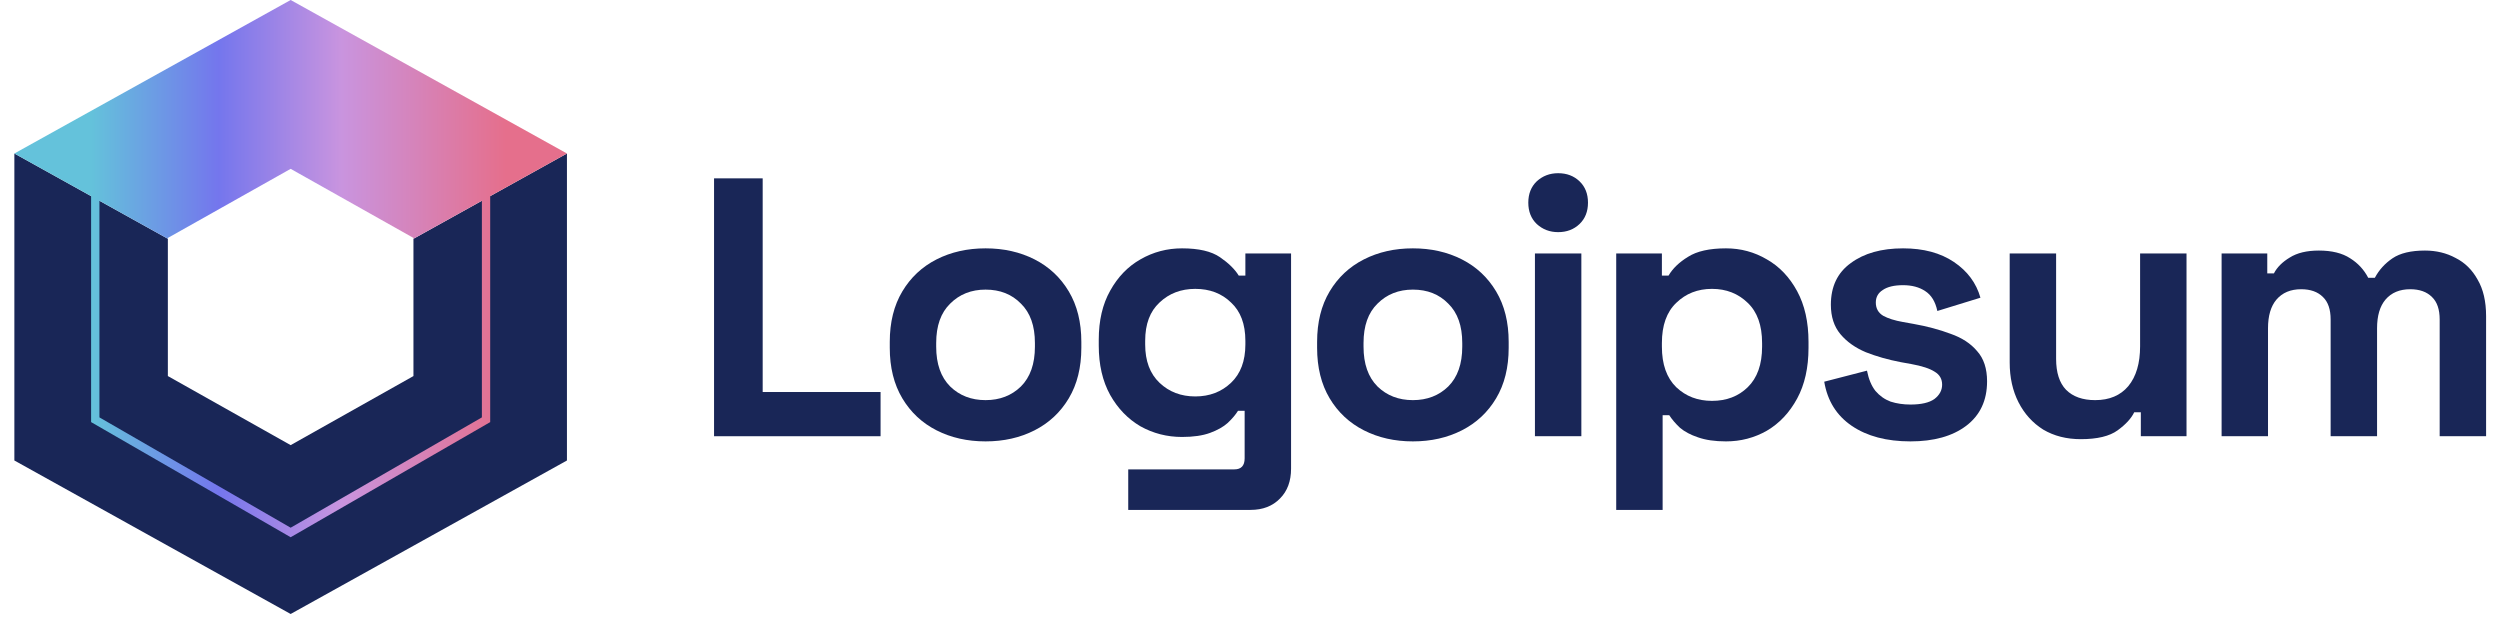
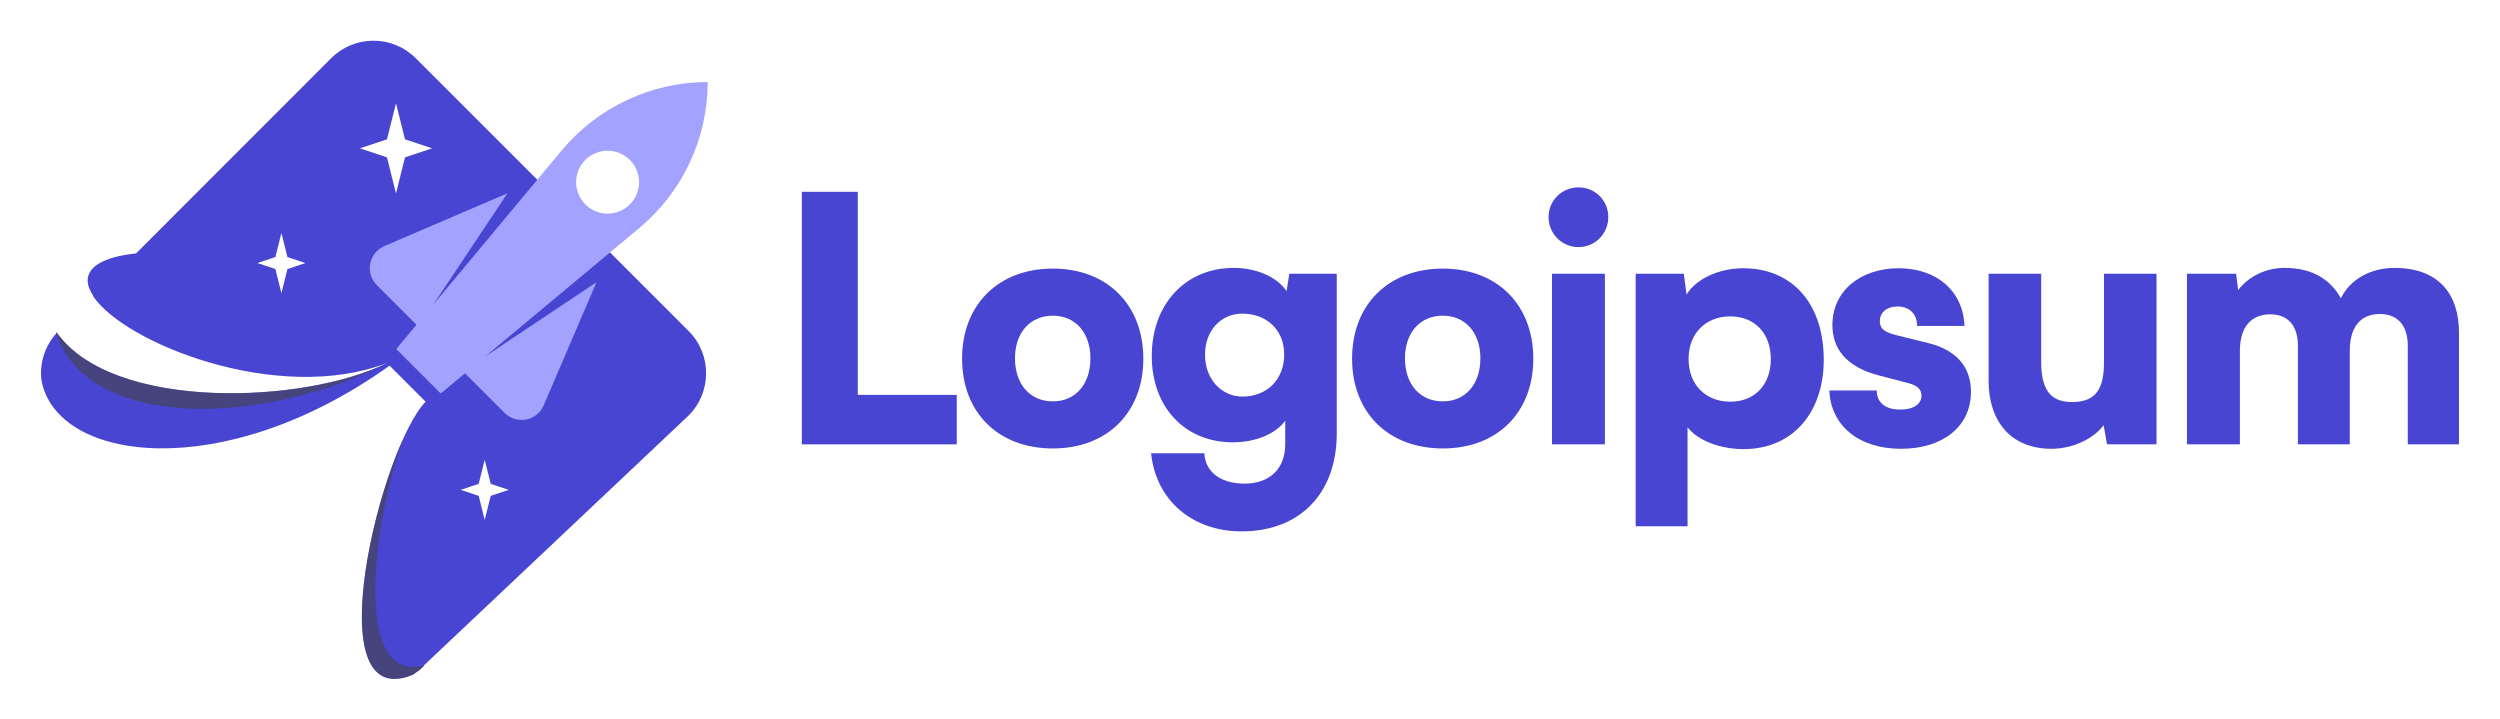
- <svg xmlns="http://www.w3.org/2000/svg" id="logo-50" class="gradient" width="153" height="38" viewBox="0 0 153 38" fill="none">
-   <path d="M0.879 28.182L0.879 9.394L10.273 14.613L10.273 23.015L17.788 27.242L25.303 23.015L25.303 14.613L34.697 9.394L34.697 28.182L17.788 37.576L0.879 28.182Z" class="cneutral" fill="#192657" />
-   <path fill-rule="evenodd" clip-rule="evenodd" d="M5.576 12.003L0.879 9.394L17.788 0L34.697 9.394L30 12.003L30 25.833L17.788 32.879L5.576 25.833L5.576 12.003ZM29.491 12.286L25.303 14.613V14.561L17.788 10.333L10.273 14.561V14.613L6.085 12.286L6.085 25.544L17.788 32.296L29.491 25.544L29.491 12.286Z" fill="url(#paint500_linear_1501_1259)" />
-   <path d="M43.7 26.697V10.915H46.676V23.991H53.891V26.697H43.7Z" class="cneutral" fill="#192657" />
-   <path d="M60.316 27.013C59.204 27.013 58.204 26.787 57.317 26.336C56.431 25.885 55.732 25.232 55.221 24.375C54.71 23.518 54.454 22.488 54.454 21.286V20.925C54.454 19.723 54.71 18.693 55.221 17.837C55.732 16.98 56.431 16.326 57.317 15.875C58.204 15.424 59.204 15.199 60.316 15.199C61.428 15.199 62.428 15.424 63.315 15.875C64.201 16.326 64.9 16.98 65.411 17.837C65.922 18.693 66.178 19.723 66.178 20.925V21.286C66.178 22.488 65.922 23.518 65.411 24.375C64.9 25.232 64.201 25.885 63.315 26.336C62.428 26.787 61.428 27.013 60.316 27.013ZM60.316 24.488C61.188 24.488 61.909 24.209 62.48 23.653C63.051 23.082 63.337 22.27 63.337 21.218V20.993C63.337 19.941 63.051 19.137 62.48 18.581C61.924 18.009 61.203 17.724 60.316 17.724C59.444 17.724 58.723 18.009 58.152 18.581C57.58 19.137 57.295 19.941 57.295 20.993V21.218C57.295 22.27 57.58 23.082 58.152 23.653C58.723 24.209 59.444 24.488 60.316 24.488Z" class="cneutral" fill="#192657" />
-   <path d="M67.244 21.151V20.79C67.244 19.618 67.477 18.618 67.943 17.791C68.409 16.95 69.025 16.311 69.792 15.875C70.573 15.424 71.423 15.199 72.34 15.199C73.362 15.199 74.136 15.379 74.662 15.74C75.188 16.101 75.571 16.476 75.811 16.867H76.217V15.514H79.013V28.681C79.013 29.448 78.787 30.056 78.337 30.507C77.886 30.973 77.284 31.206 76.533 31.206H69.048V28.726H75.541C75.962 28.726 76.172 28.501 76.172 28.05V25.141H75.766C75.616 25.382 75.406 25.63 75.135 25.885C74.865 26.126 74.504 26.329 74.053 26.494C73.602 26.659 73.031 26.742 72.34 26.742C71.423 26.742 70.573 26.524 69.792 26.088C69.025 25.637 68.409 24.998 67.943 24.172C67.477 23.33 67.244 22.323 67.244 21.151ZM73.151 24.262C74.023 24.262 74.752 23.984 75.338 23.428C75.924 22.872 76.217 22.09 76.217 21.083V20.858C76.217 19.836 75.924 19.054 75.338 18.513C74.767 17.957 74.038 17.679 73.151 17.679C72.279 17.679 71.55 17.957 70.964 18.513C70.378 19.054 70.085 19.836 70.085 20.858V21.083C70.085 22.09 70.378 22.872 70.964 23.428C71.55 23.984 72.279 24.262 73.151 24.262Z" class="cneutral" fill="#192657" />
-   <path d="M86.469 27.013C85.356 27.013 84.357 26.787 83.47 26.336C82.583 25.885 81.884 25.232 81.373 24.375C80.862 23.518 80.607 22.488 80.607 21.286V20.925C80.607 19.723 80.862 18.693 81.373 17.837C81.884 16.98 82.583 16.326 83.47 15.875C84.357 15.424 85.356 15.199 86.469 15.199C87.581 15.199 88.58 15.424 89.467 15.875C90.354 16.326 91.053 16.98 91.564 17.837C92.075 18.693 92.331 19.723 92.331 20.925V21.286C92.331 22.488 92.075 23.518 91.564 24.375C91.053 25.232 90.354 25.885 89.467 26.336C88.58 26.787 87.581 27.013 86.469 27.013ZM86.469 24.488C87.34 24.488 88.062 24.209 88.633 23.653C89.204 23.082 89.49 22.27 89.49 21.218V20.993C89.49 19.941 89.204 19.137 88.633 18.581C88.077 18.009 87.356 17.724 86.469 17.724C85.597 17.724 84.876 18.009 84.304 18.581C83.733 19.137 83.448 19.941 83.448 20.993V21.218C83.448 22.27 83.733 23.082 84.304 23.653C84.876 24.209 85.597 24.488 86.469 24.488Z" class="cneutral" fill="#192657" />
-   <path d="M93.938 26.697V15.514H96.779V26.697H93.938ZM95.358 14.207C94.847 14.207 94.412 14.041 94.051 13.711C93.705 13.38 93.532 12.944 93.532 12.403C93.532 11.862 93.705 11.426 94.051 11.095C94.412 10.765 94.847 10.6 95.358 10.6C95.885 10.6 96.32 10.765 96.666 11.095C97.012 11.426 97.185 11.862 97.185 12.403C97.185 12.944 97.012 13.38 96.666 13.711C96.32 14.041 95.885 14.207 95.358 14.207Z" class="cneutral" fill="#192657" />
-   <path d="M98.912 31.206V15.514H101.708V16.867H102.114C102.369 16.431 102.767 16.048 103.309 15.717C103.85 15.372 104.624 15.199 105.631 15.199C106.533 15.199 107.367 15.424 108.133 15.875C108.9 16.311 109.516 16.957 109.982 17.814C110.448 18.671 110.681 19.708 110.681 20.925V21.286C110.681 22.503 110.448 23.541 109.982 24.397C109.516 25.254 108.9 25.908 108.133 26.359C107.367 26.795 106.533 27.013 105.631 27.013C104.954 27.013 104.383 26.93 103.917 26.765C103.466 26.614 103.098 26.419 102.813 26.178C102.542 25.923 102.324 25.667 102.159 25.412H101.753V31.206H98.912ZM104.774 24.533C105.661 24.533 106.39 24.255 106.961 23.698C107.547 23.127 107.84 22.301 107.84 21.218V20.993C107.84 19.911 107.547 19.092 106.961 18.535C106.375 17.964 105.646 17.679 104.774 17.679C103.902 17.679 103.173 17.964 102.587 18.535C102.001 19.092 101.708 19.911 101.708 20.993V21.218C101.708 22.301 102.001 23.127 102.587 23.698C103.173 24.255 103.902 24.533 104.774 24.533Z" class="cneutral" fill="#192657" />
-   <path d="M116.919 27.013C115.461 27.013 114.266 26.697 113.334 26.066C112.403 25.434 111.839 24.533 111.643 23.36L114.259 22.684C114.364 23.21 114.537 23.623 114.777 23.924C115.033 24.224 115.341 24.442 115.702 24.578C116.077 24.698 116.483 24.758 116.919 24.758C117.58 24.758 118.069 24.645 118.385 24.42C118.7 24.179 118.858 23.886 118.858 23.541C118.858 23.195 118.708 22.932 118.407 22.752C118.107 22.556 117.626 22.398 116.964 22.278L116.333 22.165C115.551 22.015 114.837 21.812 114.191 21.557C113.545 21.286 113.026 20.918 112.635 20.452C112.245 19.986 112.049 19.385 112.049 18.648C112.049 17.536 112.455 16.687 113.267 16.101C114.078 15.499 115.146 15.199 116.468 15.199C117.716 15.199 118.753 15.477 119.579 16.033C120.406 16.589 120.947 17.318 121.203 18.22L118.565 19.032C118.445 18.46 118.197 18.055 117.821 17.814C117.46 17.574 117.009 17.453 116.468 17.453C115.927 17.453 115.514 17.551 115.228 17.746C114.943 17.927 114.8 18.182 114.8 18.513C114.8 18.874 114.95 19.144 115.251 19.325C115.551 19.49 115.957 19.618 116.468 19.708L117.099 19.821C117.941 19.971 118.7 20.174 119.377 20.429C120.068 20.67 120.609 21.023 121 21.489C121.406 21.94 121.609 22.556 121.609 23.338C121.609 24.51 121.18 25.419 120.323 26.066C119.482 26.697 118.347 27.013 116.919 27.013Z" class="cneutral" fill="#192657" />
-   <path d="M127.344 26.877C126.473 26.877 125.706 26.682 125.045 26.291C124.399 25.885 123.895 25.329 123.534 24.623C123.174 23.916 122.993 23.105 122.993 22.188V15.514H125.834V21.962C125.834 22.804 126.037 23.435 126.443 23.856C126.863 24.277 127.457 24.488 128.224 24.488C129.095 24.488 129.772 24.202 130.253 23.631C130.734 23.045 130.974 22.233 130.974 21.196V15.514H133.815V26.697H131.019V25.232H130.614C130.433 25.607 130.095 25.976 129.599 26.336C129.103 26.697 128.351 26.877 127.344 26.877Z" class="cneutral" fill="#192657" />
-   <path d="M135.962 26.697V15.514H138.757V16.732H139.163C139.358 16.356 139.682 16.033 140.132 15.762C140.583 15.477 141.177 15.334 141.914 15.334C142.71 15.334 143.349 15.492 143.83 15.807C144.311 16.108 144.679 16.506 144.935 17.002H145.34C145.596 16.521 145.957 16.123 146.423 15.807C146.889 15.492 147.55 15.334 148.407 15.334C149.098 15.334 149.722 15.484 150.278 15.785C150.849 16.07 151.3 16.514 151.631 17.115C151.976 17.701 152.149 18.445 152.149 19.347V26.697H149.308V19.55C149.308 18.934 149.151 18.475 148.835 18.175C148.519 17.859 148.076 17.701 147.505 17.701C146.859 17.701 146.355 17.912 145.994 18.333C145.649 18.738 145.476 19.325 145.476 20.091V26.697H142.635V19.55C142.635 18.934 142.477 18.475 142.162 18.175C141.846 17.859 141.403 17.701 140.831 17.701C140.185 17.701 139.682 17.912 139.321 18.333C138.975 18.738 138.802 19.325 138.802 20.091V26.697H135.962Z" class="cneutral" fill="#192657" />
-   <defs>
-     <linearGradient id="paint500_linear_1501_1259" x1="5.576" y1="7.306" x2="30.939" y2="7.306" gradientUnits="userSpaceOnUse">
-       <stop class="ccustom" stop-color="#64C2DB" />
-       <stop offset="0.307" class="ccompli1" stop-color="#7476ED" />
-       <stop offset="0.604" class="ccompli1" stop-color="#C994DF" />
-       <stop offset="1" class="ccompli2" stop-color="#E56F8C" />
-     </linearGradient>
-   </defs>
+ <svg xmlns="http://www.w3.org/2000/svg" id="logo-33" width="160" height="46" viewBox="0 0 160 46" fill="none">
+   <path fill-rule="evenodd" clip-rule="evenodd" d="M26.605 3.724C25.111 2.231 22.689 2.232 21.196 3.725L8.735 16.192L8.724 16.189L8.685 16.193C8.701 16.201 8.717 16.208 8.733 16.216C6.547 16.445 5.619 17.102 5.609 17.946C5.613 18.259 5.741 18.598 5.978 18.95L5.966 18.962C7.954 21.959 17.799 25.913 24.764 23.234C19.544 25.844 7.25 26.361 3.64 21.294C2.855 22.142 2.527 23.257 2.651 24.328C3.605 29.585 14.269 31.02 24.933 23.402L27.241 25.71C24.369 28.66 20.128 45.797 26.43 43.18C26.58 43.079 26.707 42.988 26.879 42.857L27.16 42.592C27.144 42.596 27.128 42.6 27.112 42.604L43.992 26.668C45.559 25.188 45.595 22.706 44.07 21.183L26.605 3.724ZM24.766 8.917L25.343 6.61L25.92 8.917L27.651 9.494L25.92 10.071L25.343 12.379L24.766 10.071L23.036 9.494L24.766 8.917ZM17.625 16.451L18.01 14.912L18.395 16.451L19.549 16.835L18.395 17.22L18.01 18.759L17.625 17.22L16.472 16.835L17.625 16.451ZM31.021 29.428L30.637 30.966L29.483 31.351L30.637 31.735L31.021 33.274L31.406 31.735L32.56 31.351L31.406 30.966L31.021 29.428Z" class="ccustom" fill="#4845D2" />
+   <path d="M54.898 12.275H51.316V28.439H61.232V25.272H54.898V12.275Z" class="ccustom" fill="#4845D2" />
+   <path d="M61.574 22.956C61.574 26.407 63.89 28.701 67.384 28.701C70.857 28.701 73.173 26.407 73.173 22.956C73.173 19.505 70.857 17.19 67.384 17.19C63.89 17.19 61.574 19.505 61.574 22.956ZM64.96 22.934C64.96 21.296 65.921 20.204 67.384 20.204C68.826 20.204 69.787 21.296 69.787 22.934C69.787 24.595 68.826 25.687 67.384 25.687C65.921 25.687 64.96 24.595 64.96 22.934Z" class="ccustom" fill="#4845D2" />
+   <path d="M73.714 22.782C73.714 26.08 75.854 28.308 78.89 28.308C80.354 28.308 81.621 27.783 82.254 26.932V28.439C82.254 29.946 81.315 30.951 79.655 30.951C78.169 30.951 77.143 30.252 77.077 29.007H73.67C73.976 31.999 76.291 34.008 79.458 34.008C83.193 34.008 85.552 31.584 85.552 27.74V17.518H82.516L82.341 18.631C81.73 17.736 80.441 17.146 78.956 17.146C75.898 17.146 73.714 19.44 73.714 22.782ZM77.121 22.694C77.121 21.122 78.17 20.073 79.502 20.073C81.053 20.073 82.189 21.1 82.189 22.694C82.189 24.289 81.075 25.381 79.524 25.381C78.191 25.381 77.121 24.289 77.121 22.694Z" class="ccustom" fill="#4845D2" />
+   <path d="M86.533 22.956C86.533 26.407 88.848 28.701 92.343 28.701C95.816 28.701 98.131 26.407 98.131 22.956C98.131 19.505 95.816 17.19 92.343 17.19C88.848 17.19 86.533 19.505 86.533 22.956ZM89.918 22.934C89.918 21.296 90.879 20.204 92.343 20.204C93.784 20.204 94.745 21.296 94.745 22.934C94.745 24.595 93.784 25.687 92.343 25.687C90.879 25.687 89.918 24.595 89.918 22.934Z" class="ccustom" fill="#4845D2" />
+   <path d="M101.031 15.814C102.079 15.814 102.931 14.962 102.931 13.892C102.931 12.822 102.079 11.992 101.031 11.992C99.961 11.992 99.109 12.822 99.109 13.892C99.109 14.962 99.961 15.814 101.031 15.814ZM99.327 28.439H102.713V17.518H99.327V28.439Z" class="ccustom" fill="#4845D2" />
+   <path d="M104.683 33.681H108.003V27.347C108.637 28.177 110.078 28.744 111.586 28.744C114.84 28.744 116.806 26.255 116.718 22.803C116.631 19.287 114.6 17.168 111.564 17.168C110.013 17.168 108.55 17.845 107.938 18.85L107.763 17.518H104.683V33.681ZM108.069 22.978C108.069 21.34 109.161 20.248 110.734 20.248C112.328 20.248 113.333 21.362 113.333 22.978C113.333 24.595 112.328 25.708 110.734 25.708C109.161 25.708 108.069 24.616 108.069 22.978Z" class="ccustom" fill="#4845D2" />
+   <path d="M117.077 24.988C117.164 27.194 118.912 28.723 121.664 28.723C124.307 28.723 126.142 27.325 126.142 25.075C126.142 23.459 125.18 22.388 123.389 21.952L121.445 21.471C120.746 21.296 120.31 21.122 120.31 20.554C120.31 19.986 120.768 19.614 121.445 19.614C122.21 19.614 122.712 20.117 122.69 20.86H125.727C125.639 18.588 123.914 17.168 121.511 17.168C119.086 17.168 117.274 18.61 117.274 20.794C117.274 22.257 118.082 23.459 120.244 24.027L122.166 24.529C122.734 24.682 122.974 24.944 122.974 25.315C122.974 25.861 122.472 26.211 121.62 26.211C120.637 26.211 120.113 25.752 120.113 24.988H117.077Z" class="ccustom" fill="#4845D2" />
+   <path d="M131.29 28.723C132.623 28.723 133.955 28.111 134.632 27.215L134.851 28.439H138.018V17.518H134.654V23.197C134.654 24.835 134.173 25.73 132.623 25.73C131.421 25.73 130.635 25.184 130.635 23.153V17.518H127.271V24.376C127.271 26.975 128.713 28.723 131.29 28.723Z" class="ccustom" fill="#4845D2" />
+   <path d="M143.352 28.439V22.476C143.352 20.641 144.335 20.117 145.296 20.117C146.366 20.117 147.065 20.772 147.065 22.126V28.439H150.385V22.476C150.385 20.619 151.346 20.095 152.307 20.095C153.377 20.095 154.098 20.75 154.098 22.126V28.439H157.375V21.296C157.375 18.806 156.064 17.146 153.246 17.146C151.674 17.146 150.385 17.911 149.817 19.09C149.162 17.911 148.026 17.146 146.213 17.146C145.012 17.146 143.898 17.692 143.243 18.566L143.112 17.518H139.966V28.439H143.352Z" class="ccustom" fill="#4845D2" />
+   <path fill-rule="evenodd" clip-rule="evenodd" d="M45.292 5.251C41.683 5.251 38.261 6.854 35.95 9.626L27.732 19.489L32.477 12.37L24.599 15.747C23.599 16.175 23.348 17.479 24.118 18.249L26.653 20.784L25.358 22.337L28.206 25.185L29.759 23.89L32.294 26.425C33.064 27.195 34.368 26.944 34.796 25.944L38.173 18.066L31.054 22.812L40.917 14.592C43.689 12.282 45.292 8.86 45.292 5.251ZM37.461 13.082C38.247 13.869 39.522 13.869 40.309 13.082C41.095 12.296 41.095 11.021 40.309 10.235C39.522 9.448 38.247 9.448 37.461 10.235C36.675 11.021 36.675 12.296 37.461 13.082Z" class="ccompli2" fill="#A3A2FF" />
+   <path opacity="0.6" d="M3.548 21.161C5.433 27.621 16.897 27.284 24.761 23.235C19.495 25.866 7.037 26.369 3.548 21.161Z" fill="#424242" />
+   <path opacity="0.6" d="M26.43 43.18C21.119 45.385 23.296 33.565 25.83 28.024C23.983 32.949 22.405 43.804 27.16 42.592L26.879 42.857C26.707 42.988 26.58 43.079 26.43 43.18Z" fill="#424242" />
</svg>
